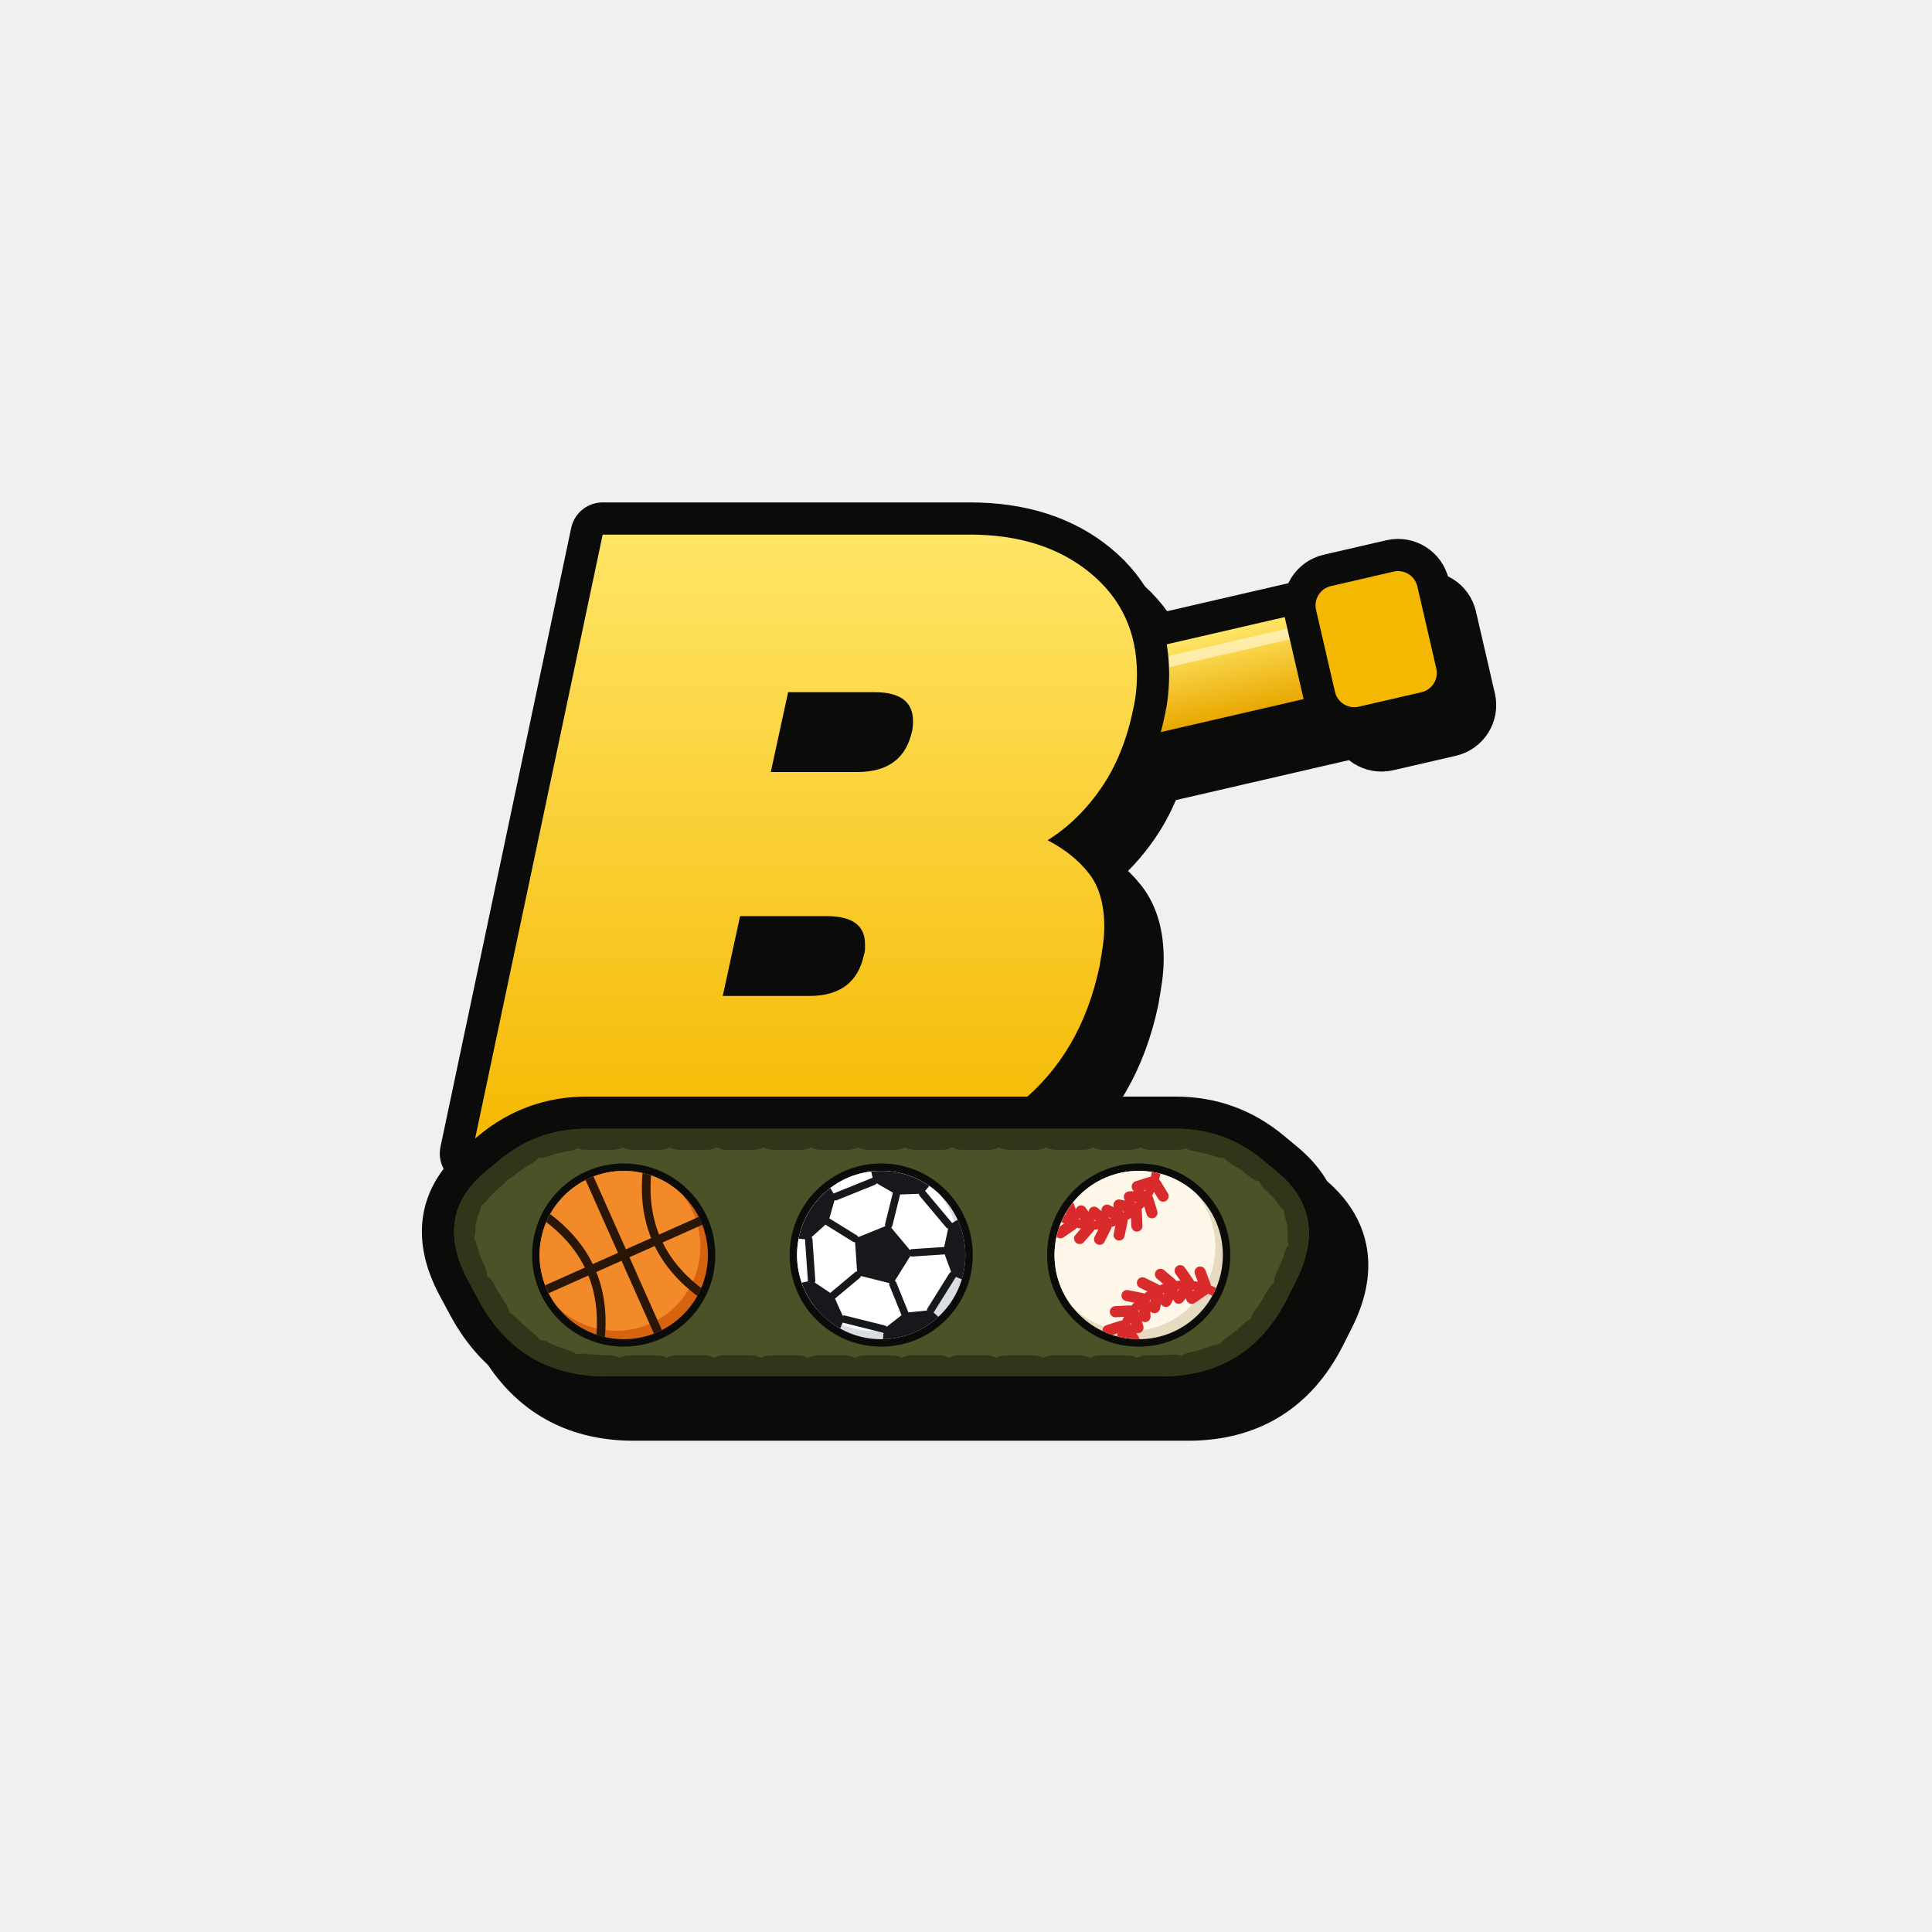
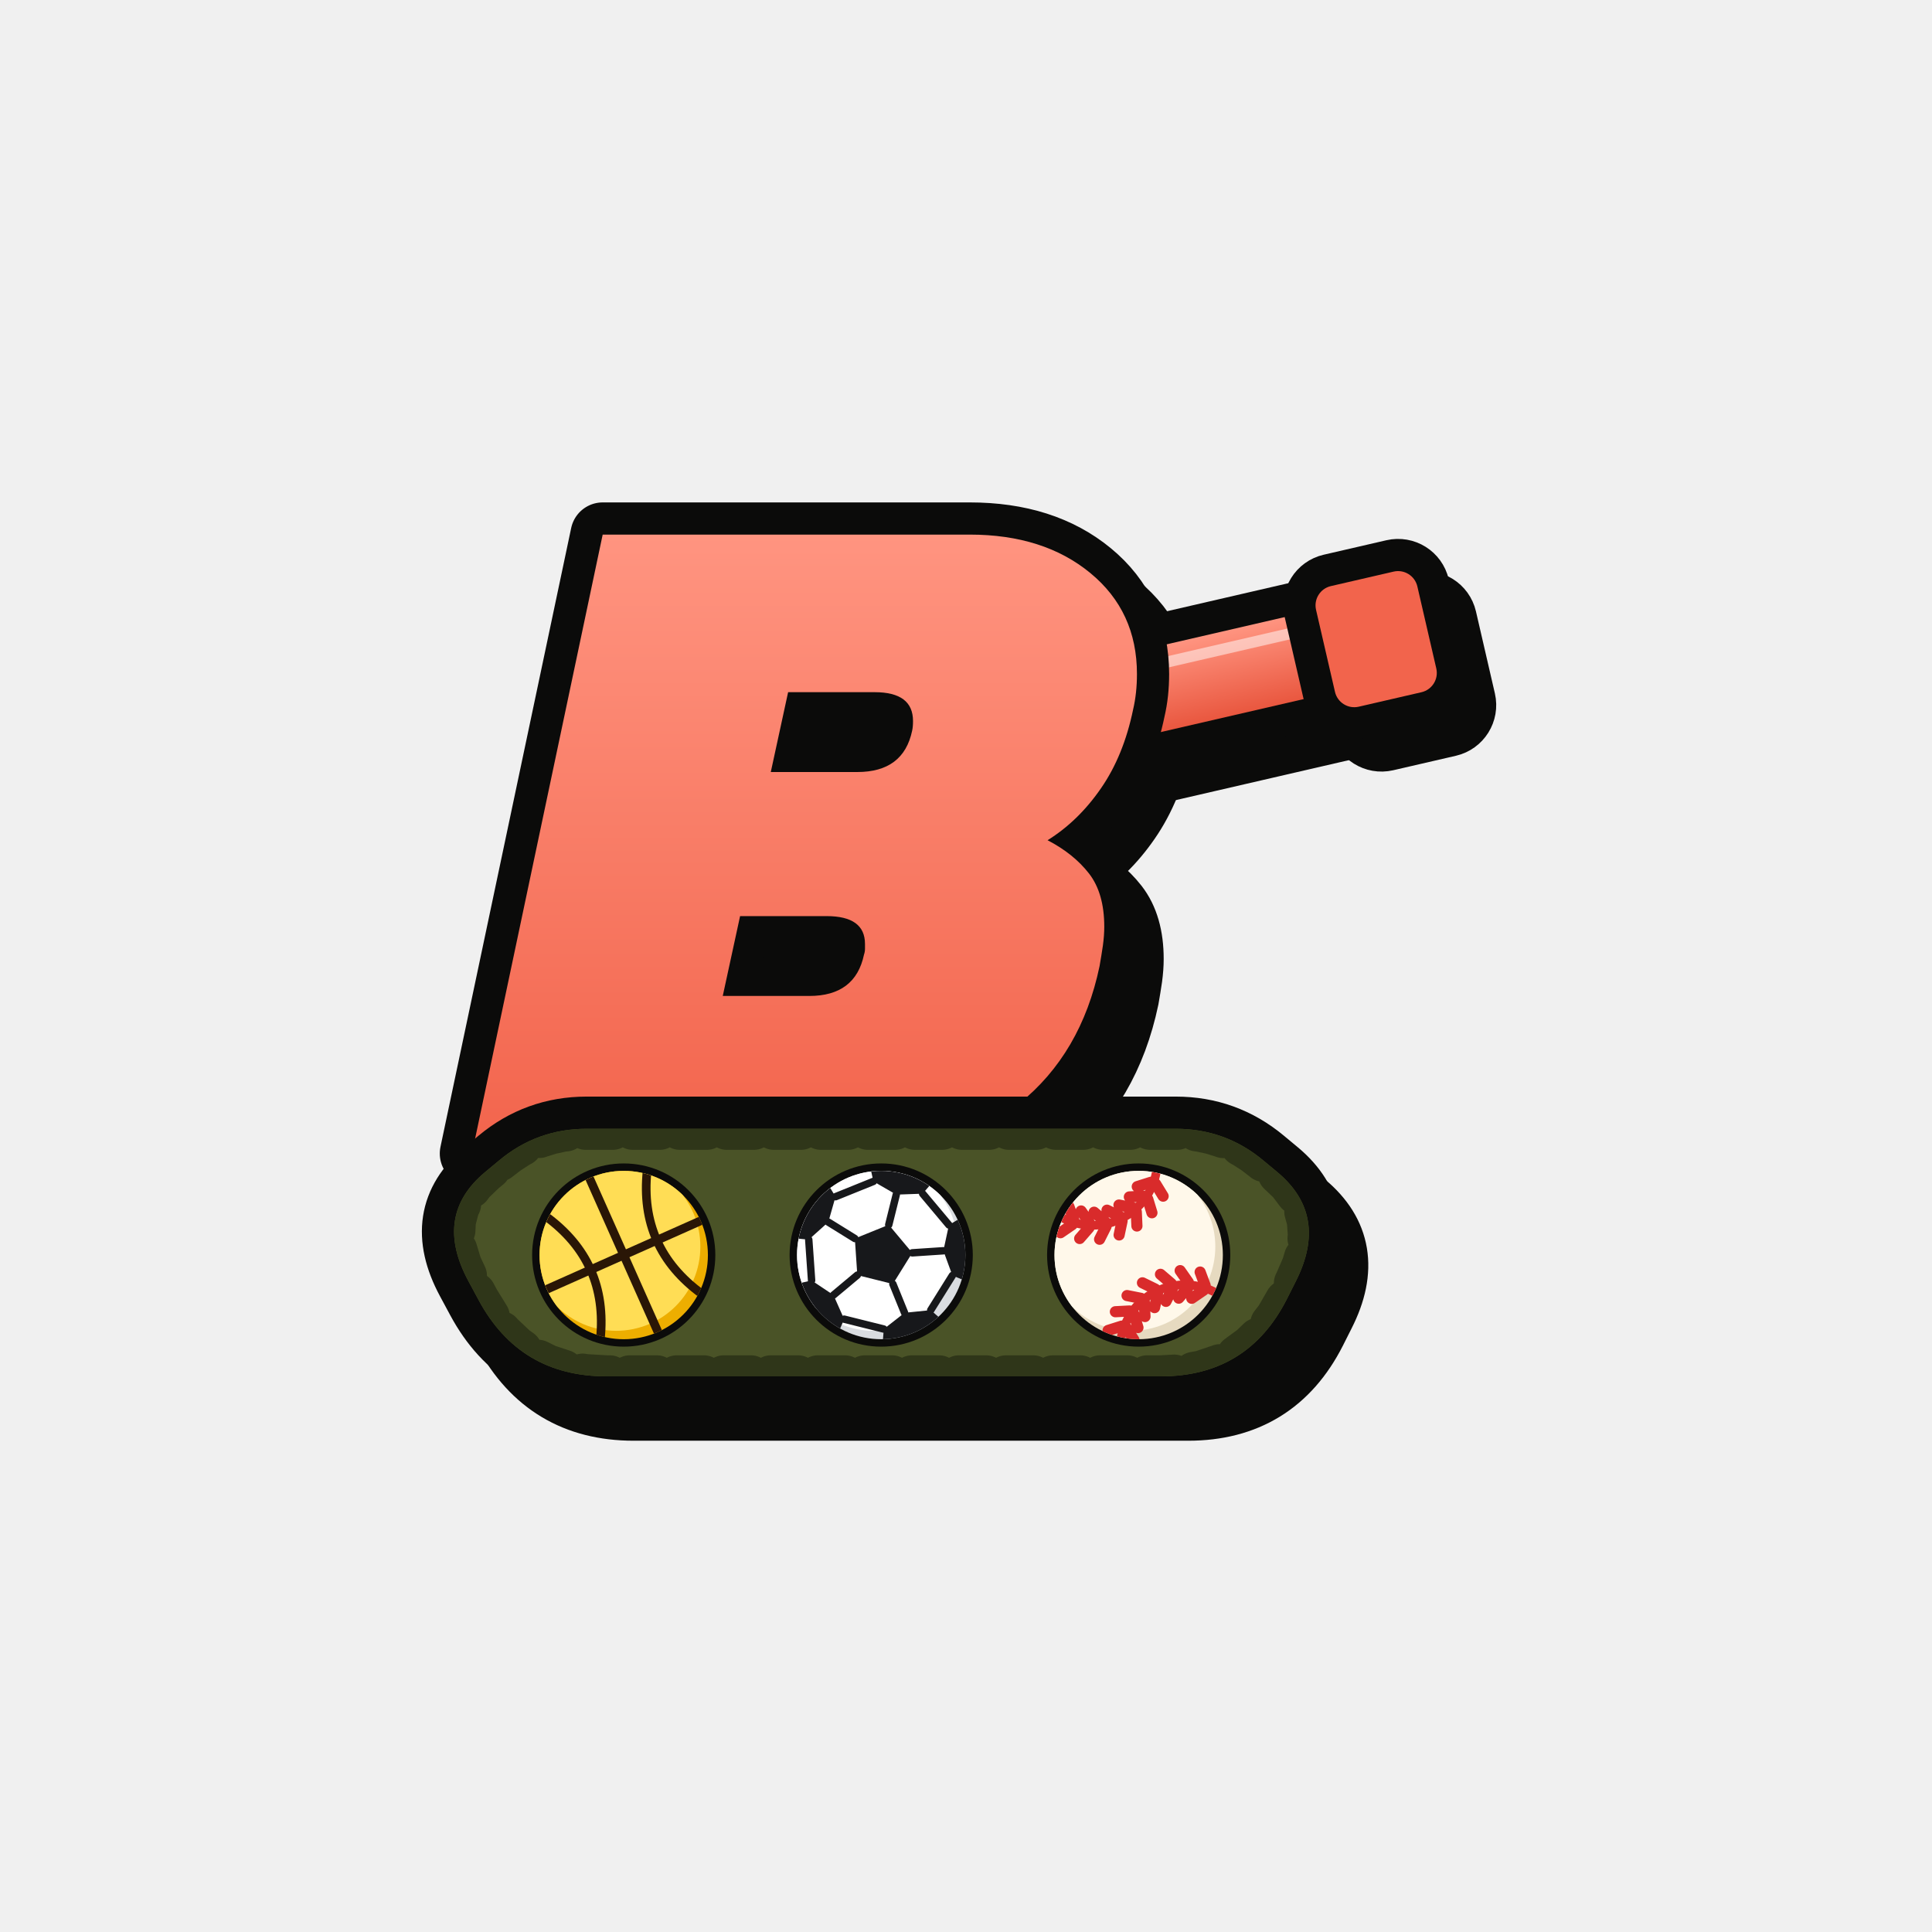
<svg xmlns="http://www.w3.org/2000/svg" viewBox="0 0 1024 1024" width="1024" height="1024">
  <defs>
    <linearGradient id="bp-mark-blend0" gradientUnits="userSpaceOnUse" x1="0" y1="-34" x2="0" y2="34">
-       <stop offset="0" stop-color="#FFE566" />
-       <stop offset="1" stop-color="#E9A800" />
+       <stop offset="0" stop-color="#FF9480" />
+       <stop offset="1" stop-color="#E9573F" />
    </linearGradient>
    <linearGradient id="bp-mark-blend1" gradientUnits="userSpaceOnUse" x1="0" y1="196" x2="0" y2="696">
-       <stop offset="0" stop-color="#FFE566" />
-       <stop offset="1" stop-color="#F5B800" />
+       <stop offset="0" stop-color="#FF9480" />
+       <stop offset="1" stop-color="#F2644C" />
    </linearGradient>
    <clipPath id="bp-mark-clip">
      <path d="M205.3 701.6Q236 676 276 676L752 676Q792 676 822.7 701.6L834 711Q876 746 848.8 799.5L841.7 813.6Q810 876 740 876L292 876Q222 876 188.8 814.4L180.4 798.8Q152 746 194 711Z" />
    </clipPath>
    <clipPath id="bp-mark-clip1">
      <rect x="238" y="710" width="136" height="136" rx="68" />
    </clipPath>
    <clipPath id="bp-mark-clip2">
      <rect x="446" y="710" width="136" height="136" rx="68" />
    </clipPath>
    <clipPath id="bp-mark-clip3">
      <rect x="654" y="710" width="136" height="136" rx="68" />
    </clipPath>
  </defs>
  <g transform="translate(-70.5 -32.5) translate(582.5 544.5) scale(0.6561) translate(-582.5 -544.5)">
    <g transform="translate(22 26)">
      <path d="M183.4 696L289 196L585.5 196Q645.3 196 683 227.1Q720.6 258.1 720.6 308.6Q720.6 324.1 717.5 337.3Q709.8 374.6 691.5 401Q673.3 427.4 648.4 442.9Q669.4 453.8 681.8 469.7Q694.2 485.6 694.2 512.8Q694.2 519.8 693.1 527.9Q691.9 536.1 690.4 544.6Q675.6 615.3 625.5 655.6Q575.4 696 483.1 696ZM424.8 387.8L494.7 387.8Q532 387.8 539 354.4Q539.7 351.3 539.7 346.6Q539.7 323.3 508.7 323.3L438.8 323.3ZM386 568.7L455.9 568.7Q493.1 568.7 500.1 535.3Q500.9 533 500.9 530.6Q500.9 528.3 500.9 526.7Q500.9 504.2 469.9 504.2L400 504.2Z" fill="#0B0B0A" stroke="#0B0B0A" stroke-width="52" stroke-linejoin="round" stroke-linecap="round" />
      <path d="M205.3 701.6Q236 676 276 676L752 676Q792 676 822.7 701.6L834 711Q876 746 848.8 799.5L841.7 813.6Q810 876 740 876L292 876Q222 876 188.8 814.4L180.4 798.8Q152 746 194 711Z" fill="#0B0B0A" stroke="#0B0B0A" stroke-width="52" stroke-linejoin="round" stroke-linecap="round" />
      <g transform="translate(604 352) rotate(-13 0 0)">
        <rect x="0" y="-34" width="300" height="68" rx="8" fill="#0B0B0A" stroke="#0B0B0A" stroke-width="52" stroke-linejoin="round" stroke-linecap="round" />
        <rect x="276" y="-50" width="84" height="100" rx="16" fill="#0B0B0A" stroke="#0B0B0A" stroke-width="52" stroke-linejoin="round" stroke-linecap="round" />
      </g>
    </g>
    <g transform="translate(604 352) rotate(-13 0 0)">
      <rect x="0" y="-34" width="300" height="68" rx="8" fill="#0B0B0A" stroke="#0B0B0A" stroke-width="52" stroke-linejoin="round" stroke-linecap="round" />
      <rect x="0" y="-34" width="300" height="68" rx="8" fill="url(#bp-mark-blend0)" />
      <path d="M90 -20L260 -20" fill="none" stroke="#FFFFFF" stroke-width="9" stroke-linejoin="round" stroke-linecap="round" stroke-opacity="0.5" />
      <rect x="276" y="-50" width="84" height="100" rx="16" fill="#0B0B0A" stroke="#0B0B0A" stroke-width="52" stroke-linejoin="round" stroke-linecap="round" />
-       <rect x="276" y="-50" width="84" height="100" rx="16" fill="#F5B800" />
+       <rect x="276" y="-50" width="84" height="100" rx="16" fill="#F2644C" />
    </g>
    <path d="M183.4 696L289 196L585.5 196Q645.3 196 683 227.1Q720.6 258.1 720.6 308.6Q720.6 324.1 717.5 337.3Q709.8 374.6 691.5 401Q673.3 427.4 648.4 442.9Q669.4 453.8 681.8 469.7Q694.2 485.6 694.2 512.8Q694.2 519.8 693.1 527.9Q691.9 536.1 690.4 544.6Q675.6 615.3 625.5 655.6Q575.4 696 483.1 696ZM424.8 387.8L494.7 387.8Q532 387.8 539 354.4Q539.7 351.3 539.7 346.6Q539.7 323.3 508.7 323.3L438.8 323.3ZM386 568.7L455.9 568.7Q493.1 568.7 500.1 535.3Q500.9 533 500.9 530.6Q500.9 528.3 500.9 526.7Q500.9 504.2 469.9 504.2L400 504.2Z" fill="#0B0B0A" stroke="#0B0B0A" stroke-width="52" stroke-linejoin="round" stroke-linecap="round" />
    <path d="M183.4 696L289 196L585.5 196Q645.3 196 683 227.1Q720.6 258.1 720.6 308.6Q720.6 324.1 717.5 337.3Q709.8 374.6 691.5 401Q673.3 427.4 648.4 442.9Q669.4 453.8 681.8 469.7Q694.2 485.6 694.2 512.8Q694.2 519.8 693.1 527.9Q691.9 536.1 690.4 544.6Q675.6 615.3 625.5 655.6Q575.4 696 483.1 696ZM424.8 387.8L494.7 387.8Q532 387.8 539 354.4Q539.7 351.3 539.7 346.6Q539.7 323.3 508.7 323.3L438.8 323.3ZM386 568.7L455.9 568.7Q493.1 568.7 500.1 535.3Q500.9 533 500.9 530.6Q500.9 528.3 500.9 526.7Q500.9 504.2 469.9 504.2L400 504.2Z" fill="url(#bp-mark-blend1)" />
    <path d="M205.3 701.6Q236 676 276 676L752 676Q792 676 822.7 701.6L834 711Q876 746 848.8 799.5L841.7 813.6Q810 876 740 876L292 876Q222 876 188.8 814.4L180.4 798.8Q152 746 194 711Z" fill="#0B0B0A" stroke="#0B0B0A" stroke-width="52" stroke-linejoin="round" stroke-linecap="round" />
    <path d="M205.3 701.6Q236 676 276 676L752 676Q792 676 822.7 701.6L834 711Q876 746 848.8 799.5L841.7 813.6Q810 876 740 876L292 876Q222 876 188.8 814.4L180.4 798.8Q152 746 194 711Z" fill="#4A5327" />
    <g>
      <g clip-path="url(#bp-mark-clip)">
        <path d="M205.3 701.6L213.1 695.6L221.2 690.4L223.4 689.2M237.9 682.6L238.3 682.4L247.3 679.6L256.6 677.6L259.3 677.3M275.2 676L276 676L297.2 676M313.2 676L335.2 676M351.2 676L373.2 676M389.2 676L411.2 676M427.2 676L449.2 676M465.2 676L487.2 676M503.2 676L525.2 676M541.2 676L563.2 676M579.2 676L601.2 676M617.2 676L639.2 676M655.2 676L677.2 676M693.2 676L715.2 676M731.2 676L752 676L753.2 676M769.1 677.3L771.4 677.6L780.7 679.6L789.7 682.4L790.4 682.7M804.9 689.4L806.8 690.4L814.9 695.6L822.7 701.6L823 701.9M835.2 712.2L843.4 720L849.8 728.5M856.6 742.9L858.7 750.6L859.5 762L859.2 764.6M856.3 780.3L854.5 786.4L848.8 799.5L848.2 800.7M840.9 814.9L833.2 828.2L829.1 833.5M818.7 845.6L812.5 851.6L801.7 859.5M787.6 867L787.1 867.2L772.6 872.1L766.6 873.2M750.7 875.4L740 876L728.8 876M712.8 876L690.8 876M674.8 876L652.8 876M636.8 876L614.8 876M598.8 876L576.8 876M560.8 876L538.8 876M522.8 876L500.8 876M484.8 876L462.8 876M446.8 876L424.8 876M408.8 876L386.8 876M370.8 876L348.8 876M332.8 876L310.8 876M294.8 876L292 876L275.1 875L272.8 874.6M257.2 871.4L244.7 867.3L236.8 863.4M223.2 855L218.9 851.9L207.7 841.3L206.9 840.3M197 827.7L188.8 814.4L185.8 808.8M178.5 794.6L174.4 785.9L170.8 774M169.2 758.1L169.6 750.5L172.4 739.8L173.8 736.9M182.2 723.3L184.6 720L194 711L197.8 707.9" fill="none" stroke="#2F3619" stroke-width="34" stroke-linejoin="round" stroke-linecap="round" />
      </g>
    </g>
    <circle cx="306" cy="778" r="68" fill="#0B0B0A" stroke="#0B0B0A" stroke-width="12" stroke-linejoin="round" stroke-linecap="round" />
    <g>
      <g clip-path="url(#bp-mark-clip1)">
-         <circle cx="306" cy="778" r="68" fill="#D5630F" />
-         <circle cx="299.9" cy="771.2" r="68" fill="#F28A2A" />
+         <circle cx="306" cy="778" r="68" fill="#EDAE00" />
+         <circle cx="299.9" cy="771.2" r="68" fill="#FFDD55" />
        <g transform="rotate(-24 306 778)">
          <path d="M306 710L306 846M238 778L374 778M261.1 723.6Q292.4 778 261.1 832.4M350.9 723.6Q319.6 778 350.9 832.4" fill="none" stroke="#2A1606" stroke-width="7" stroke-linejoin="round" stroke-linecap="round" />
        </g>
      </g>
    </g>
    <circle cx="514" cy="778" r="68" fill="#0B0B0A" stroke="#0B0B0A" stroke-width="12" stroke-linejoin="round" stroke-linecap="round" />
    <g>
      <g clip-path="url(#bp-mark-clip2)">
        <circle cx="514" cy="778" r="68" fill="#D9DCE0" />
        <circle cx="507.9" cy="771.2" r="68" fill="#FFFFFF" />
        <g transform="rotate(14 514 778)">
          <path d="M514 752.8L537.9 770.2L528.8 798.4L499.2 798.4L490.1 770.2ZM514 727.7L534.5 721.8L545.8 699.2L482.2 699.2L493.5 721.8ZM561.9 762.5L573.8 780.1L598.8 783.9L579.1 723.4L561.2 741.2ZM543.6 818.7L530.5 835.5L534.6 860.5L586.1 823L563.6 811.5ZM484.4 818.7L464.4 811.5L441.9 823L493.4 860.5L497.5 835.5ZM466.1 762.5L466.8 741.2L448.9 723.4L429.2 783.9L454.2 780.1Z" fill="#17181B" />
          <path d="M514 752.8L514 727.7M534.5 721.8L561.2 741.2M537.9 770.2L561.9 762.5M573.8 780.1L563.6 811.5M528.8 798.4L543.6 818.7M530.5 835.5L497.5 835.5M499.2 798.4L484.4 818.7M464.4 811.5L454.2 780.1M490.1 770.2L466.1 762.5M466.8 741.2L493.5 721.8" fill="none" stroke="#17181B" stroke-width="6" stroke-linejoin="round" stroke-linecap="round" />
        </g>
      </g>
    </g>
    <circle cx="722" cy="778" r="68" fill="#0B0B0A" stroke="#0B0B0A" stroke-width="12" stroke-linejoin="round" stroke-linecap="round" />
    <g>
      <g clip-path="url(#bp-mark-clip3)">
        <circle cx="722" cy="778" r="68" fill="#E6DAC0" />
        <circle cx="715.9" cy="771.2" r="68" fill="#FFF8EA" />
        <g transform="rotate(64 722 778)">
          <path d="M775.6 819.9L773.7 818.4L771.8 816.8L770.1 815.1L768.4 813.4L766.8 811.5L765.3 809.6L763.9 807.7L762.5 805.6L761.3 803.6L760.2 801.4L759.1 799.2L758.2 797L757.4 794.7L756.7 792.4L756 790L755.5 787.7L755.1 785.3L754.9 782.8L754.7 780.4L754.6 778L754.7 775.6L754.9 773.2L755.1 770.7L755.5 768.3L756 766L756.7 763.6L757.4 761.3L758.2 759L759.1 756.8L760.2 754.6L761.3 752.4L762.5 750.4L763.9 748.3L765.3 746.4L766.8 744.5L768.4 742.6L770.1 740.9L771.8 739.2L773.7 737.6L775.6 736.1M668.4 819.9L670.3 818.4L672.2 816.8L673.9 815.1L675.6 813.4L677.2 811.5L678.7 809.6L680.1 807.7L681.5 805.6L682.7 803.6L683.8 801.4L684.9 799.2L685.8 797L686.6 794.7L687.3 792.4L688 790L688.5 787.7L688.9 785.3L689.1 782.8L689.3 780.4L689.4 778L689.3 775.6L689.1 773.2L688.9 770.7L688.5 768.3L688 766L687.3 763.6L686.6 761.3L685.8 759L684.9 756.8L683.8 754.6L682.7 752.4L681.5 750.4L680.1 748.3L678.7 746.4L677.2 744.5L675.6 742.6L673.9 740.9L672.2 739.2L670.3 737.6L668.4 736.1" fill="none" stroke="#D92B2B" stroke-width="7" stroke-linejoin="round" stroke-linecap="round" />
          <path d="M767.6 815.5L765.9 826.9M770.5 812.7L782 811.5M759.4 804.4L754.9 815M763 802.4L774.4 804.2M754.3 791.6L747.3 800.8M758.3 790.6L768.9 795.2M752.6 778L743.5 785.1M756.7 778L765.8 785.1M754.3 764.4L743.7 769M758.3 765.4L765.3 774.6M759.4 751.6L748 753.4M763 753.6L767.5 764.2M767.6 740.5L756.1 739.4M770.5 743.3L772.2 754.8M676.4 815.5L678.1 826.9M673.5 812.7L662 811.5M684.6 804.4L689.1 815M681 802.4L669.6 804.2M689.7 791.6L696.7 800.8M685.7 790.6L675.1 795.2M691.4 778L700.5 785.1M687.3 778L678.2 785.1M689.7 764.4L700.3 769M685.7 765.4L678.7 774.6M684.6 751.6L696 753.4M681 753.6L676.5 764.2M676.4 740.5L687.9 739.4M673.5 743.3L671.8 754.8" fill="none" stroke="#D92B2B" stroke-width="9" stroke-linejoin="round" stroke-linecap="round" />
        </g>
      </g>
    </g>
  </g>
</svg>
